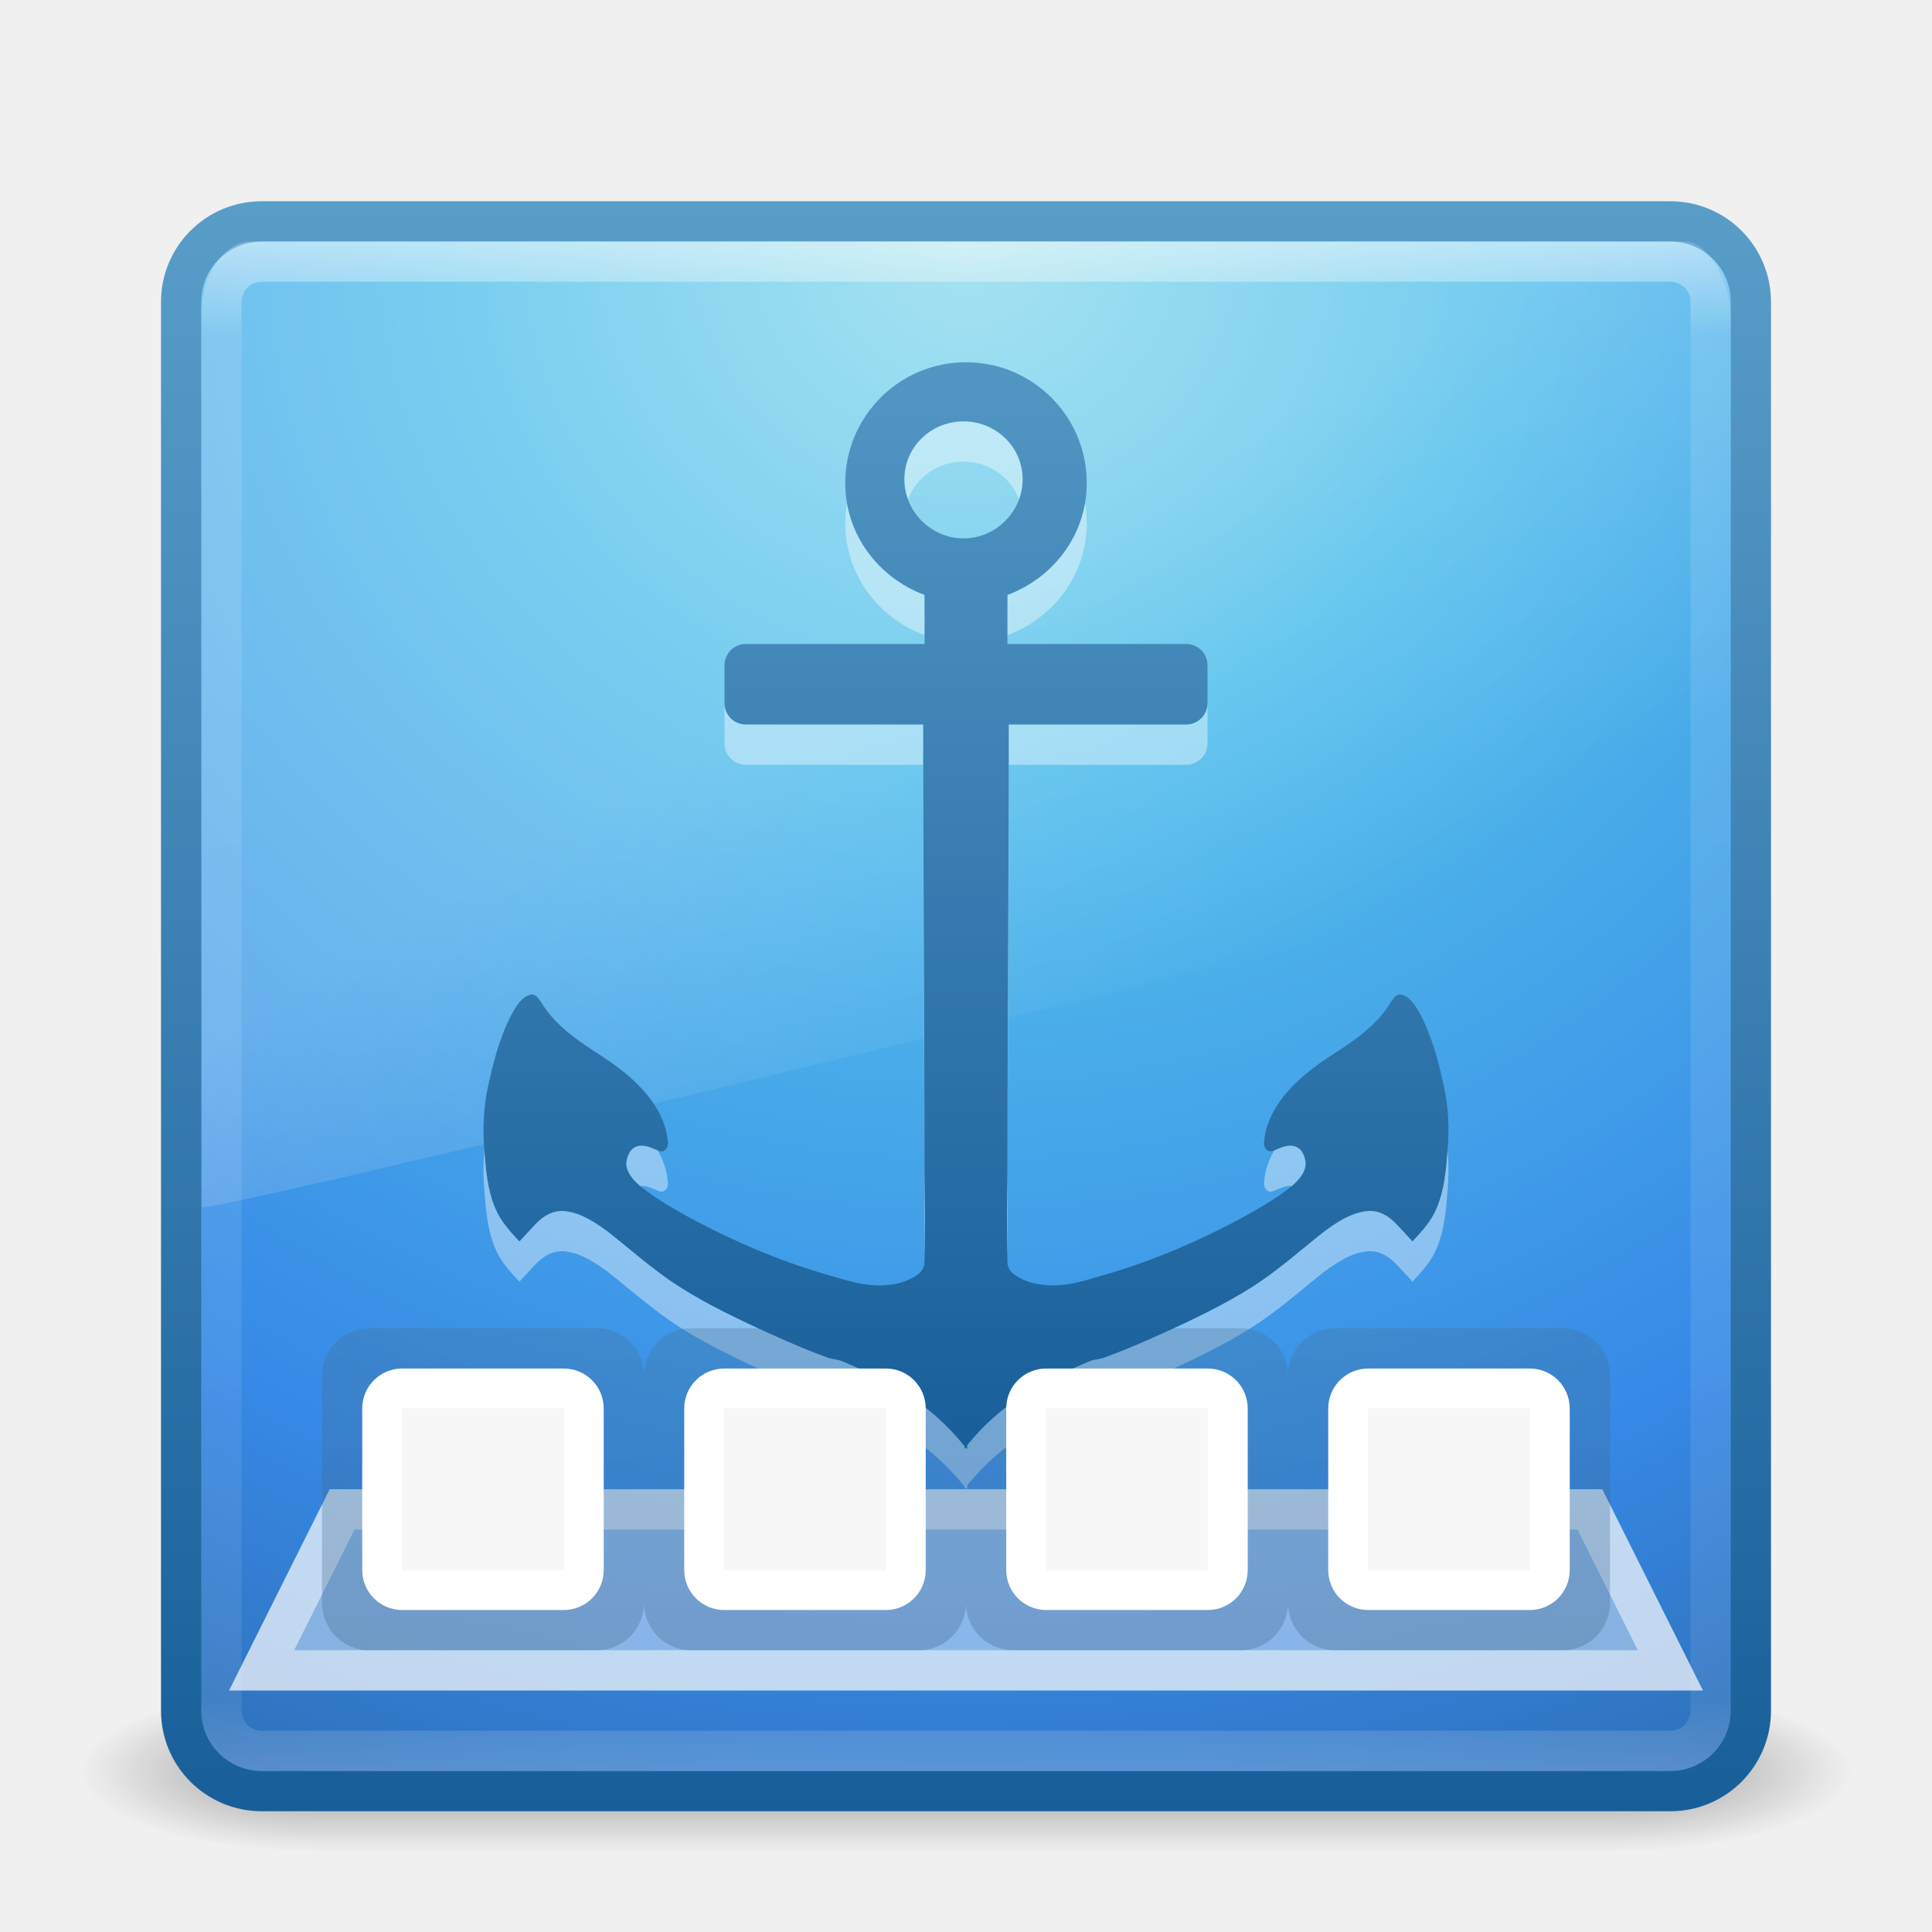
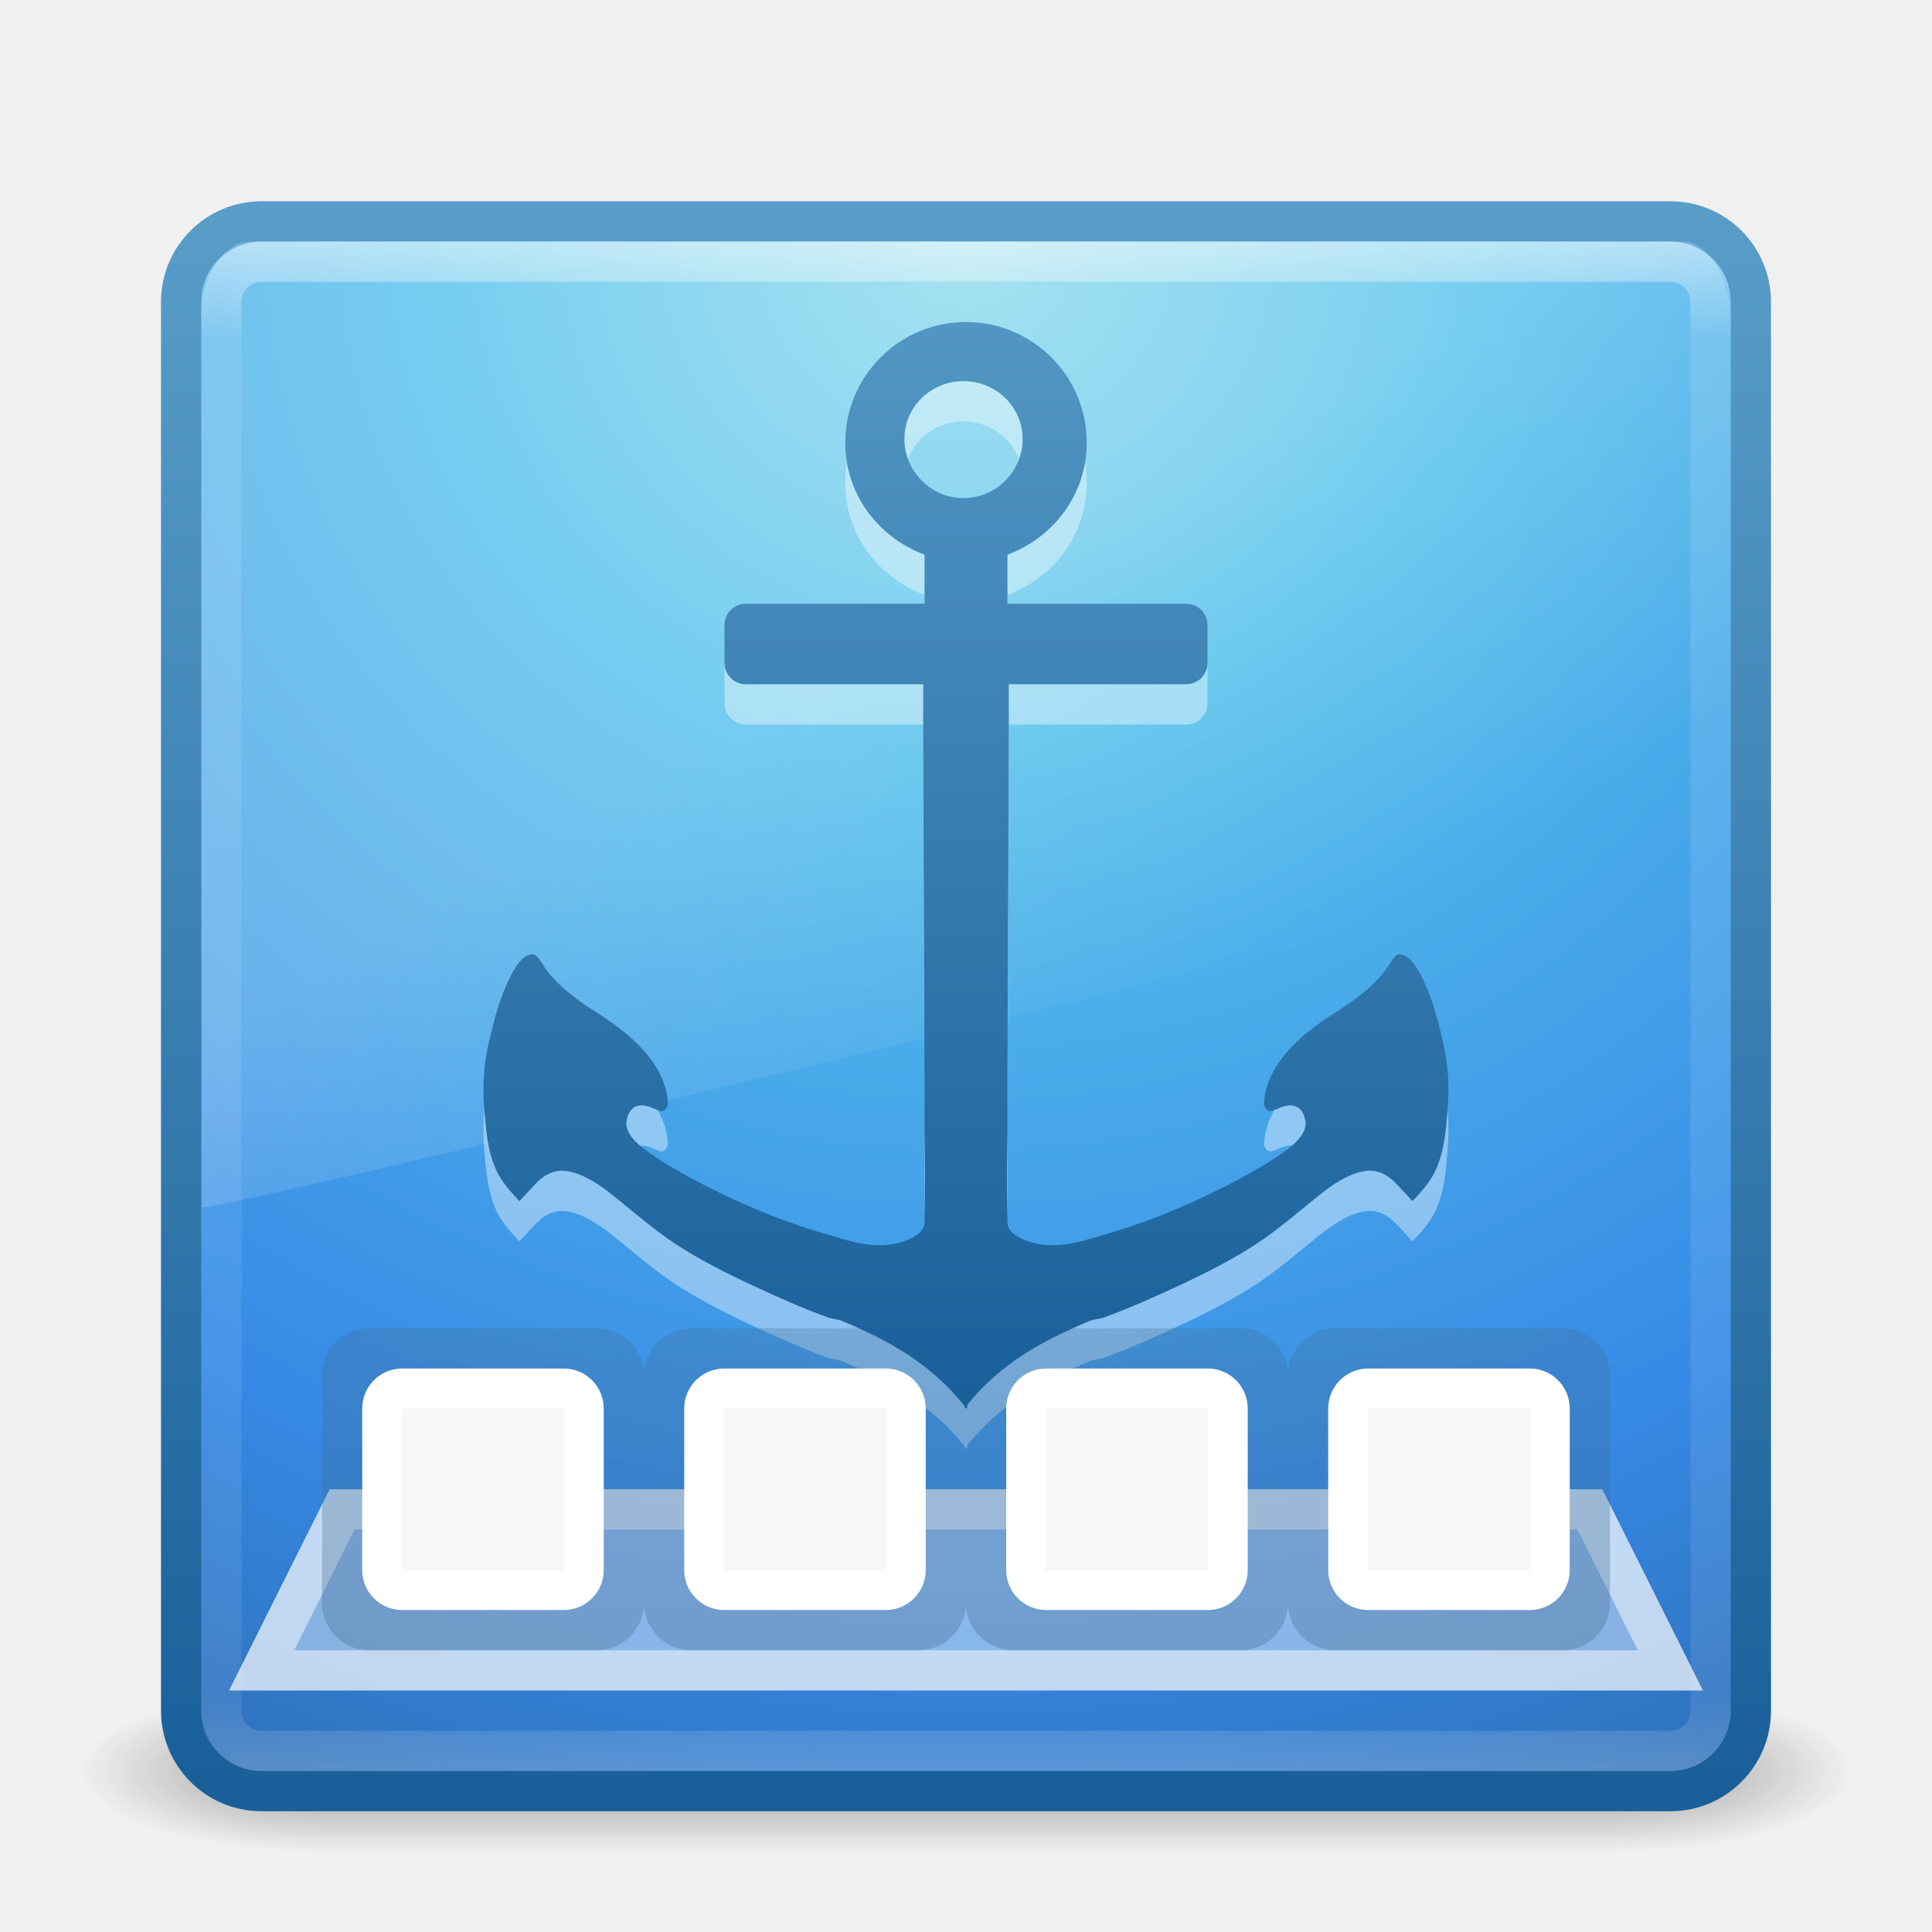
<svg xmlns="http://www.w3.org/2000/svg" xmlns:xlink="http://www.w3.org/1999/xlink" width="48px" height="48px" id="svg3142" version="1.1">
  <defs id="defs3144">
-     <linearGradient xlink:href="#linearGradient3707-319-631-407-324" id="linearGradient4021" x1="24.345" y1="36.065" x2="24.345" y2="5.515" gradientUnits="userSpaceOnUse" />
+     <linearGradient xlink:href="#linearGradient3707-319-631-407-324" id="linearGradient4021" x1="24.345" y1="36.065" x2="24.345" y2="5.515" gradientUnits="userSpaceOnUse" gradientTransform="translate(0,-1)" />
    <linearGradient id="linearGradient3707-319-631-407-324">
      <stop id="stop3760" style="stop-color:#185f9a;stop-opacity:1;" offset="0" />
      <stop id="stop3762" style="stop-color:#599ec9;stop-opacity:1;" offset="1" />
    </linearGradient>
    <linearGradient xlink:href="#linearGradient3707-319-631-407-1-846-5-4-5" id="linearGradient3057" gradientUnits="userSpaceOnUse" gradientTransform="matrix(-0.4,0,0,0.4,24.34518,29.4)" x1="19.875" y1="38.245" x2="19.875" y2="-61.256" />
    <linearGradient id="linearGradient3707-319-631-407-1-846-5-4-5">
      <stop id="stop3788-4-8-9" style="stop-color:#365a7c;stop-opacity:1" offset="0" />
      <stop id="stop3790-2-1-9" style="stop-color:#5ea1ca;stop-opacity:1;" offset="1" />
    </linearGradient>
    <linearGradient xlink:href="#linearGradient8265-821-176-38-919-66-249-7-7" id="linearGradient3568" gradientUnits="userSpaceOnUse" gradientTransform="matrix(0.8249802,0,0,1.301234,4.16188,-1.432921)" x1="16.626" y1="15.298" x2="20.055" y2="24.628" />
    <linearGradient id="linearGradient8265-821-176-38-919-66-249-7-7">
      <stop offset="0" style="stop-color:#ffffff;stop-opacity:1" id="stop2687-1-9" />
      <stop offset="1" style="stop-color:#ffffff;stop-opacity:0" id="stop2689-5-4" />
    </linearGradient>
    <linearGradient xlink:href="#linearGradient3924" id="linearGradient2959" gradientUnits="userSpaceOnUse" gradientTransform="translate(3.7e-6,1.00001)" x1="24" y1="5" x2="24" y2="43" />
    <linearGradient id="linearGradient3924">
      <stop offset="0" style="stop-color:#ffffff;stop-opacity:1;" id="stop3926" />
      <stop id="stop3928" style="stop-color:#ffffff;stop-opacity:0.235;" offset="0.063" />
      <stop offset="0.951" style="stop-color:#ffffff;stop-opacity:0.157;" id="stop3930" />
      <stop offset="1" style="stop-color:#ffffff;stop-opacity:0.392;" id="stop3932" />
    </linearGradient>
    <radialGradient r="20" fy="8.45" fx="7.496" cy="8.45" cx="7.496" gradientTransform="matrix(1.9428467e-8,2.33699,-2.472257,-4.3056275e-8,44.8901,-11.4348)" gradientUnits="userSpaceOnUse" id="radialGradient2874" xlink:href="#linearGradient2867-449-88-871-390-598-476-591-434-148-57-177" />
    <linearGradient id="linearGradient2867-449-88-871-390-598-476-591-434-148-57-177">
      <stop id="stop3750" style="stop-color:#90dbec;stop-opacity:1;" offset="0" />
      <stop id="stop3752" style="stop-color:#55c1ec;stop-opacity:1;" offset="0.262" />
      <stop id="stop3754" style="stop-color:#3689e6;stop-opacity:1;" offset="0.705" />
      <stop id="stop3756" style="stop-color:#2b63a0;stop-opacity:1;" offset="1" />
    </linearGradient>
    <linearGradient y2="3.899" x2="24" y1="44" x1="24" gradientTransform="translate(1.2e-6,1)" gradientUnits="userSpaceOnUse" id="linearGradient2876" xlink:href="#linearGradient3707-319-631-407-324" />
    <radialGradient xlink:href="#linearGradient3688-166-749" id="radialGradient3013" gradientUnits="userSpaceOnUse" gradientTransform="matrix(2.003784,0,0,1.4,27.98813,-17.4)" cx="4.993" cy="43.5" fx="4.993" fy="43.5" r="2.5" />
    <linearGradient id="linearGradient3688-166-749">
      <stop offset="0" style="stop-color:#181818;stop-opacity:1" id="stop2883" />
      <stop offset="1" style="stop-color:#181818;stop-opacity:0" id="stop2885" />
    </linearGradient>
    <radialGradient xlink:href="#linearGradient3688-464-309" id="radialGradient3015" gradientUnits="userSpaceOnUse" gradientTransform="matrix(2.003784,0,0,1.4,-20.01187,-104.4)" cx="4.993" cy="43.5" fx="4.993" fy="43.5" r="2.5" />
    <linearGradient id="linearGradient3688-464-309">
      <stop offset="0" style="stop-color:#181818;stop-opacity:1" id="stop2889" />
      <stop offset="1" style="stop-color:#181818;stop-opacity:0" id="stop2891" />
    </linearGradient>
    <linearGradient id="linearGradient3702-501-757">
      <stop offset="0" style="stop-color:#181818;stop-opacity:0" id="stop2895" />
      <stop offset="0.5" style="stop-color:#181818;stop-opacity:1" id="stop2897" />
      <stop offset="1" style="stop-color:#181818;stop-opacity:0" id="stop2899" />
    </linearGradient>
    <linearGradient y2="39.999" x2="25.058" y1="47.028" x1="25.058" gradientUnits="userSpaceOnUse" id="linearGradient3140" xlink:href="#linearGradient3702-501-757" />
  </defs>
  <g id="layer1">
    <g style="opacity:0.4" id="g3712" transform="matrix(1.157895,0,0,0.5714286,-3.789484,19.14286)">
      <rect style="fill:url(#radialGradient3013);fill-opacity:1;stroke:none" id="rect2801" y="40" x="38" height="7" width="5" />
      <rect style="fill:url(#radialGradient3015);fill-opacity:1;stroke:none" id="rect3696" transform="scale(-1,-1)" y="-47" x="-10" height="7" width="5" />
      <rect style="fill:url(#linearGradient3140);fill-opacity:1;stroke:none" id="rect3700" y="40" x="10" height="7" width="28" />
    </g>
    <rect style="color:#000000;fill:url(#radialGradient2874);fill-opacity:1;fill-rule:nonzero;stroke:url(#linearGradient2876);stroke-width:1;stroke-linecap:round;stroke-linejoin:round;stroke-miterlimit:4;stroke-opacity:1;stroke-dasharray:none;stroke-dashoffset:0;marker:none;visibility:visible;display:inline;overflow:visible;enable-background:accumulate" id="rect5505-21" y="5.5" x="4.5" ry="2" rx="2" height="39" width="39" />
    <rect style="opacity:0.5;fill:none;stroke:url(#linearGradient2959);stroke-width:1;stroke-linecap:round;stroke-linejoin:round;stroke-miterlimit:4;stroke-opacity:1;stroke-dasharray:none;stroke-dashoffset:0" id="rect6741" y="6.5" x="5.5" ry="1" rx="1" height="37" width="37" />
    <path style="opacity:0.2;fill:url(#linearGradient3568);fill-opacity:1;fill-rule:evenodd;stroke:none" id="path3333" d="M 6.217,6 C 5.538,6 5,6.912 5,7.8 L 5.013,30 C 6.106,29.976 42.17,21.153 43,20.729 L 43,7.8 C 43,7.122 42.469,6 41.881,6 L 6.217,6 z" />
-     <path d="m 24,10 c -1.657,0 -3,1.344 -3,3 -3.87e-4,1.287 0.829,2.355 1.969,2.781 8.09e-4,0.409 0.004,0.826 0,1.219 l -4.438,0 C 18.236,17 18,17.236 18,17.531 l 0,0.938 C 18,18.764 18.236,19 18.531,19 l 4.406,0 c -0.006,3.217 0.031,6.65 0.031,11.125 0.008,0.738 0.029,1.481 0,2.219 0.007,0.119 -0.06,0.242 -0.156,0.312 -0.273,0.204 -0.602,0.272 -0.938,0.281 -0.534,-0.003 -0.864,-0.14 -1.375,-0.281 -1.154,-0.338 -2.255,-0.81 -3.312,-1.375 -0.445,-0.247 -0.885,-0.492 -1.281,-0.812 -0.171,-0.146 -0.362,-0.353 -0.344,-0.594 0.023,-0.182 0.112,-0.373 0.312,-0.406 0.181,-0.029 0.34,0.065 0.5,0.125 0.138,0.06 0.241,-0.104 0.219,-0.219 -0.022,-0.302 -0.125,-0.582 -0.281,-0.844 -0.325,-0.536 -0.824,-0.938 -1.344,-1.281 -0.555,-0.355 -1.148,-0.745 -1.5,-1.312 -0.07,-0.105 -0.156,-0.275 -0.312,-0.219 -0.218,0.071 -0.331,0.284 -0.438,0.469 -0.3,0.572 -0.458,1.185 -0.594,1.812 -0.111,0.499 -0.133,1.023 -0.094,1.531 0.04,0.509 0.075,1.025 0.281,1.5 0.13,0.312 0.366,0.568 0.594,0.812 0.145,-0.154 0.289,-0.318 0.438,-0.469 0.192,-0.193 0.437,-0.319 0.719,-0.281 0.383,0.049 0.73,0.278 1.031,0.5 0.424,0.33 0.818,0.679 1.25,1 0.684,0.523 1.444,0.91 2.219,1.281 0.645,0.3 1.299,0.6 1.969,0.844 0.12,0.052 0.253,0.05 0.375,0.094 1.205,0.502 2.228,1.078 3.062,2.125 0.001,0.014 -0.001,0.049 0,0.062 0.01,-0.012 0.022,-0.019 0.031,-0.031 0.01,0.012 0.022,0.019 0.031,0.031 0.006,-0.029 -0.006,-0.065 0,-0.094 0.832,-1.035 1.864,-1.595 3.062,-2.094 0.122,-0.044 0.255,-0.041 0.375,-0.094 0.67,-0.244 1.323,-0.544 1.969,-0.844 0.775,-0.371 1.535,-0.758 2.219,-1.281 0.432,-0.321 0.826,-0.67 1.25,-1 0.301,-0.222 0.648,-0.451 1.031,-0.5 0.281,-0.038 0.526,0.088 0.719,0.281 0.148,0.15 0.292,0.315 0.438,0.469 0.227,-0.244 0.464,-0.5 0.594,-0.812 0.206,-0.475 0.241,-0.991 0.281,-1.5 C 36.008,29.023 35.986,28.499 35.875,28 c -0.135,-0.627 -0.294,-1.241 -0.594,-1.812 -0.107,-0.184 -0.22,-0.398 -0.438,-0.469 -0.157,-0.056 -0.243,0.114 -0.312,0.219 -0.352,0.568 -0.945,0.958 -1.5,1.312 -0.52,0.343 -1.018,0.745 -1.344,1.281 -0.156,0.262 -0.259,0.541 -0.281,0.844 -0.022,0.115 0.081,0.278 0.219,0.219 0.16,-0.06 0.319,-0.154 0.5,-0.125 0.201,0.033 0.289,0.224 0.312,0.406 0.018,0.241 -0.173,0.448 -0.344,0.594 -0.396,0.321 -0.836,0.565 -1.281,0.812 -1.057,0.565 -2.159,1.037 -3.312,1.375 -0.511,0.142 -0.841,0.278 -1.375,0.281 -0.336,-0.009 -0.664,-0.077 -0.938,-0.281 -0.097,-0.071 -0.164,-0.193 -0.156,-0.312 -0.029,-0.738 -0.008,-1.481 0,-2.219 1e-6,-4.475 0.038,-7.908 0.031,-11.125 l 4.406,0 C 29.764,19 30,18.764 30,18.469 l 0,-0.938 C 30,17.236 29.764,17 29.469,17 l -4.438,0 c -0.004,-0.393 -8.09e-4,-0.809 0,-1.219 1.139,-0.426 1.969,-1.494 1.969,-2.781 4.99e-4,-1.656 -1.343,-3 -3,-3 z m -0.062,1.469 c 0.804,0 1.469,0.634 1.469,1.438 2.42e-4,0.804 -0.664,1.469 -1.469,1.469 -0.805,0 -1.469,-0.665 -1.469,-1.469 -2.42e-4,-0.804 0.664,-1.438 1.469,-1.438 z" id="path1919" style="opacity:0.4;fill:#ffffff;fill-opacity:1;fill-rule:nonzero;stroke:none" />
+     <path d="m 24,9 c -1.657,0 -3,1.344 -3,3 -3.87e-4,1.287 0.829,2.355 1.969,2.781 8.09e-4,0.409 0.004,0.826 0,1.219 l -4.438,0 C 18.236,16 18,16.236 18,16.531 l 0,0.938 C 18,17.764 18.236,18 18.531,18 l 4.406,0 c -0.006,3.217 0.031,6.65 0.031,11.125 0.008,0.738 0.029,1.481 0,2.219 0.007,0.119 -0.06,0.242 -0.156,0.312 -0.273,0.204 -0.602,0.272 -0.938,0.281 -0.534,-0.003 -0.864,-0.14 -1.375,-0.281 -1.154,-0.338 -2.255,-0.81 -3.312,-1.375 -0.445,-0.247 -0.885,-0.492 -1.281,-0.812 -0.171,-0.146 -0.362,-0.353 -0.344,-0.594 0.023,-0.182 0.112,-0.373 0.312,-0.406 0.181,-0.029 0.34,0.065 0.5,0.125 0.138,0.06 0.241,-0.104 0.219,-0.219 -0.022,-0.302 -0.125,-0.582 -0.281,-0.844 -0.325,-0.536 -0.824,-0.938 -1.344,-1.281 -0.555,-0.355 -1.148,-0.745 -1.5,-1.312 -0.07,-0.105 -0.156,-0.275 -0.312,-0.219 -0.218,0.071 -0.331,0.284 -0.438,0.469 -0.3,0.572 -0.458,1.185 -0.594,1.812 -0.111,0.499 -0.133,1.023 -0.094,1.531 0.04,0.509 0.075,1.025 0.281,1.5 0.13,0.312 0.366,0.568 0.594,0.812 0.145,-0.154 0.289,-0.318 0.438,-0.469 0.192,-0.193 0.437,-0.319 0.719,-0.281 0.383,0.049 0.73,0.278 1.031,0.5 0.424,0.33 0.818,0.679 1.25,1 0.684,0.523 1.444,0.91 2.219,1.281 0.645,0.3 1.299,0.6 1.969,0.844 0.12,0.052 0.253,0.05 0.375,0.094 1.205,0.502 2.228,1.078 3.062,2.125 0.001,0.014 -0.001,0.049 0,0.062 0.01,-0.012 0.022,-0.019 0.031,-0.031 0.01,0.012 0.022,0.019 0.031,0.031 0.006,-0.029 -0.006,-0.065 0,-0.094 0.832,-1.035 1.864,-1.595 3.062,-2.094 0.122,-0.044 0.255,-0.041 0.375,-0.094 0.67,-0.244 1.323,-0.544 1.969,-0.844 0.775,-0.371 1.535,-0.758 2.219,-1.281 0.432,-0.321 0.826,-0.67 1.25,-1 0.301,-0.222 0.648,-0.451 1.031,-0.5 0.281,-0.038 0.526,0.088 0.719,0.281 0.148,0.15 0.292,0.315 0.438,0.469 0.227,-0.244 0.464,-0.5 0.594,-0.812 0.206,-0.475 0.241,-0.991 0.281,-1.5 C 36.008,28.023 35.986,27.499 35.875,27 c -0.135,-0.627 -0.294,-1.241 -0.594,-1.812 -0.107,-0.184 -0.22,-0.398 -0.438,-0.469 -0.157,-0.056 -0.243,0.114 -0.312,0.219 -0.352,0.568 -0.945,0.958 -1.5,1.312 -0.52,0.343 -1.018,0.745 -1.344,1.281 -0.156,0.262 -0.259,0.541 -0.281,0.844 -0.022,0.115 0.081,0.278 0.219,0.219 0.16,-0.06 0.319,-0.154 0.5,-0.125 0.201,0.033 0.289,0.224 0.312,0.406 0.018,0.241 -0.173,0.448 -0.344,0.594 -0.396,0.321 -0.836,0.565 -1.281,0.812 -1.057,0.565 -2.159,1.037 -3.312,1.375 -0.511,0.142 -0.841,0.278 -1.375,0.281 -0.336,-0.009 -0.664,-0.077 -0.938,-0.281 -0.097,-0.071 -0.164,-0.193 -0.156,-0.312 -0.029,-0.738 -0.008,-1.481 0,-2.219 1e-6,-4.475 0.038,-7.908 0.031,-11.125 l 4.406,0 C 29.764,18 30,17.764 30,17.469 l 0,-0.938 C 30,16.236 29.764,16 29.469,16 l -4.438,0 c -0.004,-0.393 -8.09e-4,-0.809 0,-1.219 1.139,-0.426 1.969,-1.494 1.969,-2.781 4.99e-4,-1.656 -1.343,-3 -3,-3 z m -0.062,1.469 c 0.804,0 1.469,0.634 1.469,1.438 2.42e-4,0.804 -0.664,1.469 -1.469,1.469 -0.805,0 -1.469,-0.665 -1.469,-1.469 -2.42e-4,-0.804 0.664,-1.438 1.469,-1.438 z" id="path1919" style="opacity:0.4;fill:#ffffff;fill-opacity:1;fill-rule:nonzero;stroke:none" />
    <path style="opacity:0.7;fill:#ffffff;fill-opacity:0.588;stroke:#ffffff;stroke-width:1px;stroke-linecap:butt;stroke-linejoin:miter;stroke-opacity:1" d="m 6.5,41.5 35,0 -2,-4 -31,0 z" id="path4306" />
    <path id="rect3038-4-4-9" style="opacity:0.3;color:#000000;fill:url(#linearGradient3057);fill-opacity:1;fill-rule:nonzero;stroke:none;stroke-width:1;marker:none;visibility:visible;display:inline;overflow:visible;enable-background:accumulate" d="m 38.825,33 -5.649,0 C 32.524,33 32,33.524 32,34.175 l 0,5.649 C 32,40.476 32.524,41 33.175,41 l 5.649,0 C 39.476,41 40,40.476 40,39.825 l 0,-5.649 C 40,33.524 39.476,33 38.825,33 z m -16,0 -5.649,0 C 16.524,33 16,33.524 16,34.175 l 0,5.649 C 16,40.476 16.524,41 17.175,41 l 5.649,0 C 23.476,41 24,40.476 24,39.825 l 0,-5.649 C 24,33.524 23.476,33 22.825,33 z m -8,0 -5.649,0 C 8.524,33 8,33.524 8,34.175 l 0,5.649 C 8,40.476 8.524,41 9.175,41 l 5.649,0 C 15.476,41 16,40.476 16,39.825 l 0,-5.649 C 16,33.524 15.476,33 14.825,33 z m 16,0 -5.649,0 C 24.524,33 24,33.524 24,34.175 l 0,5.649 C 24,40.476 24.524,41 25.175,41 l 5.649,0 C 31.476,41 32,40.476 32,39.825 l 0,-5.649 C 32,33.524 31.476,33 30.825,33 z" />
-     <path d="m 24,9 c -1.657,0 -3,1.344 -3,3 -3.87e-4,1.287 0.829,2.355 1.969,2.781 8.09e-4,0.409 0.004,0.826 0,1.219 l -4.438,0 C 18.236,16 18,16.236 18,16.531 l 0,0.938 C 18,17.764 18.236,18 18.531,18 l 4.406,0 c -0.006,3.217 0.031,6.65 0.031,11.125 0.008,0.738 0.029,1.481 0,2.219 0.007,0.119 -0.06,0.242 -0.156,0.312 -0.273,0.204 -0.602,0.272 -0.938,0.281 -0.534,-0.003 -0.864,-0.14 -1.375,-0.281 -1.154,-0.338 -2.255,-0.81 -3.312,-1.375 -0.445,-0.247 -0.885,-0.492 -1.281,-0.812 -0.171,-0.146 -0.362,-0.353 -0.344,-0.594 0.023,-0.182 0.112,-0.373 0.312,-0.406 0.181,-0.029 0.34,0.065 0.5,0.125 0.138,0.06 0.241,-0.104 0.219,-0.219 -0.022,-0.302 -0.125,-0.582 -0.281,-0.844 -0.325,-0.536 -0.824,-0.938 -1.344,-1.281 -0.555,-0.355 -1.148,-0.745 -1.5,-1.312 -0.07,-0.105 -0.156,-0.275 -0.312,-0.219 -0.218,0.071 -0.331,0.284 -0.438,0.469 -0.3,0.572 -0.458,1.185 -0.594,1.812 -0.111,0.499 -0.133,1.023 -0.094,1.531 0.04,0.509 0.075,1.025 0.281,1.5 0.13,0.312 0.366,0.568 0.594,0.812 0.145,-0.154 0.289,-0.318 0.438,-0.469 0.192,-0.193 0.437,-0.319 0.719,-0.281 0.383,0.049 0.73,0.278 1.031,0.5 0.424,0.33 0.818,0.679 1.25,1 0.684,0.523 1.444,0.91 2.219,1.281 0.645,0.3 1.299,0.6 1.969,0.844 0.12,0.052 0.253,0.05 0.375,0.094 1.205,0.502 2.228,1.078 3.062,2.125 0.001,0.014 -0.001,0.049 0,0.062 0.01,-0.012 0.022,-0.019 0.031,-0.031 0.01,0.012 0.022,0.019 0.031,0.031 0.006,-0.029 -0.006,-0.065 0,-0.094 0.832,-1.035 1.864,-1.595 3.062,-2.094 0.122,-0.044 0.255,-0.041 0.375,-0.094 0.67,-0.244 1.323,-0.544 1.969,-0.844 0.775,-0.371 1.535,-0.758 2.219,-1.281 0.432,-0.321 0.826,-0.67 1.25,-1 0.301,-0.222 0.648,-0.451 1.031,-0.5 0.281,-0.038 0.526,0.088 0.719,0.281 0.148,0.15 0.292,0.315 0.438,0.469 0.227,-0.244 0.464,-0.5 0.594,-0.812 0.206,-0.475 0.241,-0.991 0.281,-1.5 C 36.008,28.023 35.986,27.499 35.875,27 c -0.135,-0.627 -0.294,-1.241 -0.594,-1.812 -0.107,-0.184 -0.22,-0.398 -0.438,-0.469 -0.157,-0.056 -0.243,0.114 -0.312,0.219 -0.352,0.568 -0.945,0.958 -1.5,1.312 -0.52,0.343 -1.018,0.745 -1.344,1.281 -0.156,0.262 -0.259,0.541 -0.281,0.844 -0.022,0.115 0.081,0.278 0.219,0.219 0.16,-0.06 0.319,-0.154 0.5,-0.125 0.201,0.033 0.289,0.224 0.312,0.406 0.018,0.241 -0.173,0.448 -0.344,0.594 -0.396,0.321 -0.836,0.565 -1.281,0.812 -1.057,0.565 -2.159,1.037 -3.312,1.375 -0.511,0.142 -0.841,0.278 -1.375,0.281 -0.336,-0.009 -0.664,-0.077 -0.938,-0.281 -0.097,-0.071 -0.164,-0.193 -0.156,-0.312 -0.029,-0.738 -0.008,-1.481 0,-2.219 1e-6,-4.475 0.038,-7.908 0.031,-11.125 l 4.406,0 C 29.764,18 30,17.764 30,17.469 l 0,-0.938 C 30,16.236 29.764,16 29.469,16 l -4.438,0 c -0.004,-0.393 -8.09e-4,-0.809 0,-1.219 1.139,-0.426 1.969,-1.494 1.969,-2.781 4.99e-4,-1.656 -1.343,-3 -3,-3 z m -0.062,1.469 c 0.804,0 1.469,0.634 1.469,1.438 2.42e-4,0.804 -0.664,1.469 -1.469,1.469 -0.805,0 -1.469,-0.665 -1.469,-1.469 -2.42e-4,-0.804 0.664,-1.438 1.469,-1.438 z" id="path3361" style="fill:url(#linearGradient4021);fill-opacity:1;fill-rule:nonzero;stroke:none" />
+     <path d="m 24,8 c -1.657,0 -3,1.344 -3,3 -3.87e-4,1.287 0.829,2.355 1.969,2.781 8.09e-4,0.409 0.004,0.826 0,1.219 l -4.438,0 C 18.236,15 18,15.236 18,15.531 l 0,0.938 C 18,16.764 18.236,17 18.531,17 l 4.406,0 c -0.006,3.217 0.031,6.65 0.031,11.125 0.008,0.738 0.029,1.481 0,2.219 0.007,0.119 -0.06,0.242 -0.156,0.312 -0.273,0.204 -0.602,0.272 -0.938,0.281 -0.534,-0.003 -0.864,-0.14 -1.375,-0.281 -1.154,-0.338 -2.255,-0.81 -3.312,-1.375 -0.445,-0.247 -0.885,-0.492 -1.281,-0.812 -0.171,-0.146 -0.362,-0.353 -0.344,-0.594 0.023,-0.182 0.112,-0.373 0.312,-0.406 0.181,-0.029 0.34,0.065 0.5,0.125 0.138,0.06 0.241,-0.104 0.219,-0.219 -0.022,-0.302 -0.125,-0.582 -0.281,-0.844 -0.325,-0.536 -0.824,-0.938 -1.344,-1.281 -0.555,-0.355 -1.148,-0.745 -1.5,-1.312 -0.07,-0.105 -0.156,-0.275 -0.312,-0.219 -0.218,0.071 -0.331,0.284 -0.438,0.469 -0.3,0.572 -0.458,1.185 -0.594,1.812 -0.111,0.499 -0.133,1.023 -0.094,1.531 0.04,0.509 0.075,1.025 0.281,1.5 0.13,0.312 0.366,0.568 0.594,0.812 0.145,-0.154 0.289,-0.318 0.438,-0.469 0.192,-0.193 0.437,-0.319 0.719,-0.281 0.383,0.049 0.73,0.278 1.031,0.5 0.424,0.33 0.818,0.679 1.25,1 0.684,0.523 1.444,0.91 2.219,1.281 0.645,0.3 1.299,0.6 1.969,0.844 0.12,0.052 0.253,0.05 0.375,0.094 1.205,0.502 2.228,1.078 3.062,2.125 0.001,0.014 -0.001,0.049 0,0.062 0.01,-0.012 0.022,-0.019 0.031,-0.031 0.01,0.012 0.022,0.019 0.031,0.031 0.006,-0.029 -0.006,-0.065 0,-0.094 0.832,-1.035 1.864,-1.595 3.062,-2.094 0.122,-0.044 0.255,-0.041 0.375,-0.094 0.67,-0.244 1.323,-0.544 1.969,-0.844 0.775,-0.371 1.535,-0.758 2.219,-1.281 0.432,-0.321 0.826,-0.67 1.25,-1 0.301,-0.222 0.648,-0.451 1.031,-0.5 0.281,-0.038 0.526,0.088 0.719,0.281 0.148,0.15 0.292,0.315 0.438,0.469 0.227,-0.244 0.464,-0.5 0.594,-0.812 0.206,-0.475 0.241,-0.991 0.281,-1.5 C 36.008,27.023 35.986,26.499 35.875,26 c -0.135,-0.627 -0.294,-1.241 -0.594,-1.812 -0.107,-0.184 -0.22,-0.398 -0.438,-0.469 -0.157,-0.056 -0.243,0.114 -0.312,0.219 -0.352,0.568 -0.945,0.958 -1.5,1.312 -0.52,0.343 -1.018,0.745 -1.344,1.281 -0.156,0.262 -0.259,0.541 -0.281,0.844 -0.022,0.115 0.081,0.278 0.219,0.219 0.16,-0.06 0.319,-0.154 0.5,-0.125 0.201,0.033 0.289,0.224 0.312,0.406 0.018,0.241 -0.173,0.448 -0.344,0.594 -0.396,0.321 -0.836,0.565 -1.281,0.812 -1.057,0.565 -2.159,1.037 -3.312,1.375 -0.511,0.142 -0.841,0.278 -1.375,0.281 -0.336,-0.009 -0.664,-0.077 -0.938,-0.281 -0.097,-0.071 -0.164,-0.193 -0.156,-0.312 -0.029,-0.738 -0.008,-1.481 0,-2.219 1e-6,-4.475 0.038,-7.908 0.031,-11.125 l 4.406,0 C 29.764,17 30,16.764 30,16.469 l 0,-0.938 C 30,15.236 29.764,15 29.469,15 l -4.438,0 c -0.004,-0.393 -8.09e-4,-0.809 0,-1.219 1.139,-0.426 1.969,-1.494 1.969,-2.781 4.99e-4,-1.656 -1.343,-3 -3,-3 z m -0.062,1.469 c 0.804,0 1.469,0.634 1.469,1.438 2.42e-4,0.804 -0.664,1.469 -1.469,1.469 -0.805,0 -1.469,-0.665 -1.469,-1.469 -2.42e-4,-0.804 0.664,-1.438 1.469,-1.438 z" id="path3361" style="fill:url(#linearGradient4021);fill-opacity:1;fill-rule:nonzero;stroke:none" />
    <path id="rect3038-44-1" style="color:#000000;fill:#f7f7f7;fill-opacity:1;fill-rule:nonzero;stroke:#ffffff;stroke-width:0.985;stroke-linecap:butt;stroke-linejoin:miter;stroke-miterlimit:4;stroke-opacity:1;stroke-dashoffset:0;marker:none;visibility:visible;display:inline;overflow:visible;enable-background:accumulate" d="m 38.007,34.493 -4.015,0 c -0.277,0 -0.5,0.223 -0.5,0.5 l 0,4.015 c 0,0.277 0.223,0.5 0.5,0.5 l 4.015,0 c 0.277,0 0.5,-0.223 0.5,-0.5 l 0,-4.015 c 0,-0.277 -0.223,-0.5 -0.5,-0.5 z m -16,0 -4.015,0 c -0.277,0 -0.5,0.223 -0.5,0.5 l 0,4.015 c 0,0.277 0.223,0.5 0.5,0.5 l 4.015,0 c 0.277,0 0.5,-0.223 0.5,-0.5 l 0,-4.015 c 0,-0.277 -0.223,-0.5 -0.5,-0.5 z m -8,0 -4.015,0 c -0.277,0 -0.5,0.223 -0.5,0.5 l 0,4.015 c 0,0.277 0.223,0.5 0.5,0.5 l 4.015,0 c 0.277,0 0.5,-0.223 0.5,-0.5 l 0,-4.015 c 0,-0.277 -0.223,-0.5 -0.5,-0.5 z m 16,0 -4.015,0 c -0.277,0 -0.5,0.223 -0.5,0.5 l 0,4.015 c 0,0.277 0.223,0.5 0.5,0.5 l 4.015,0 c 0.277,0 0.5,-0.223 0.5,-0.5 l 0,-4.015 c 0,-0.277 -0.223,-0.5 -0.5,-0.5 z" />
  </g>
</svg>
